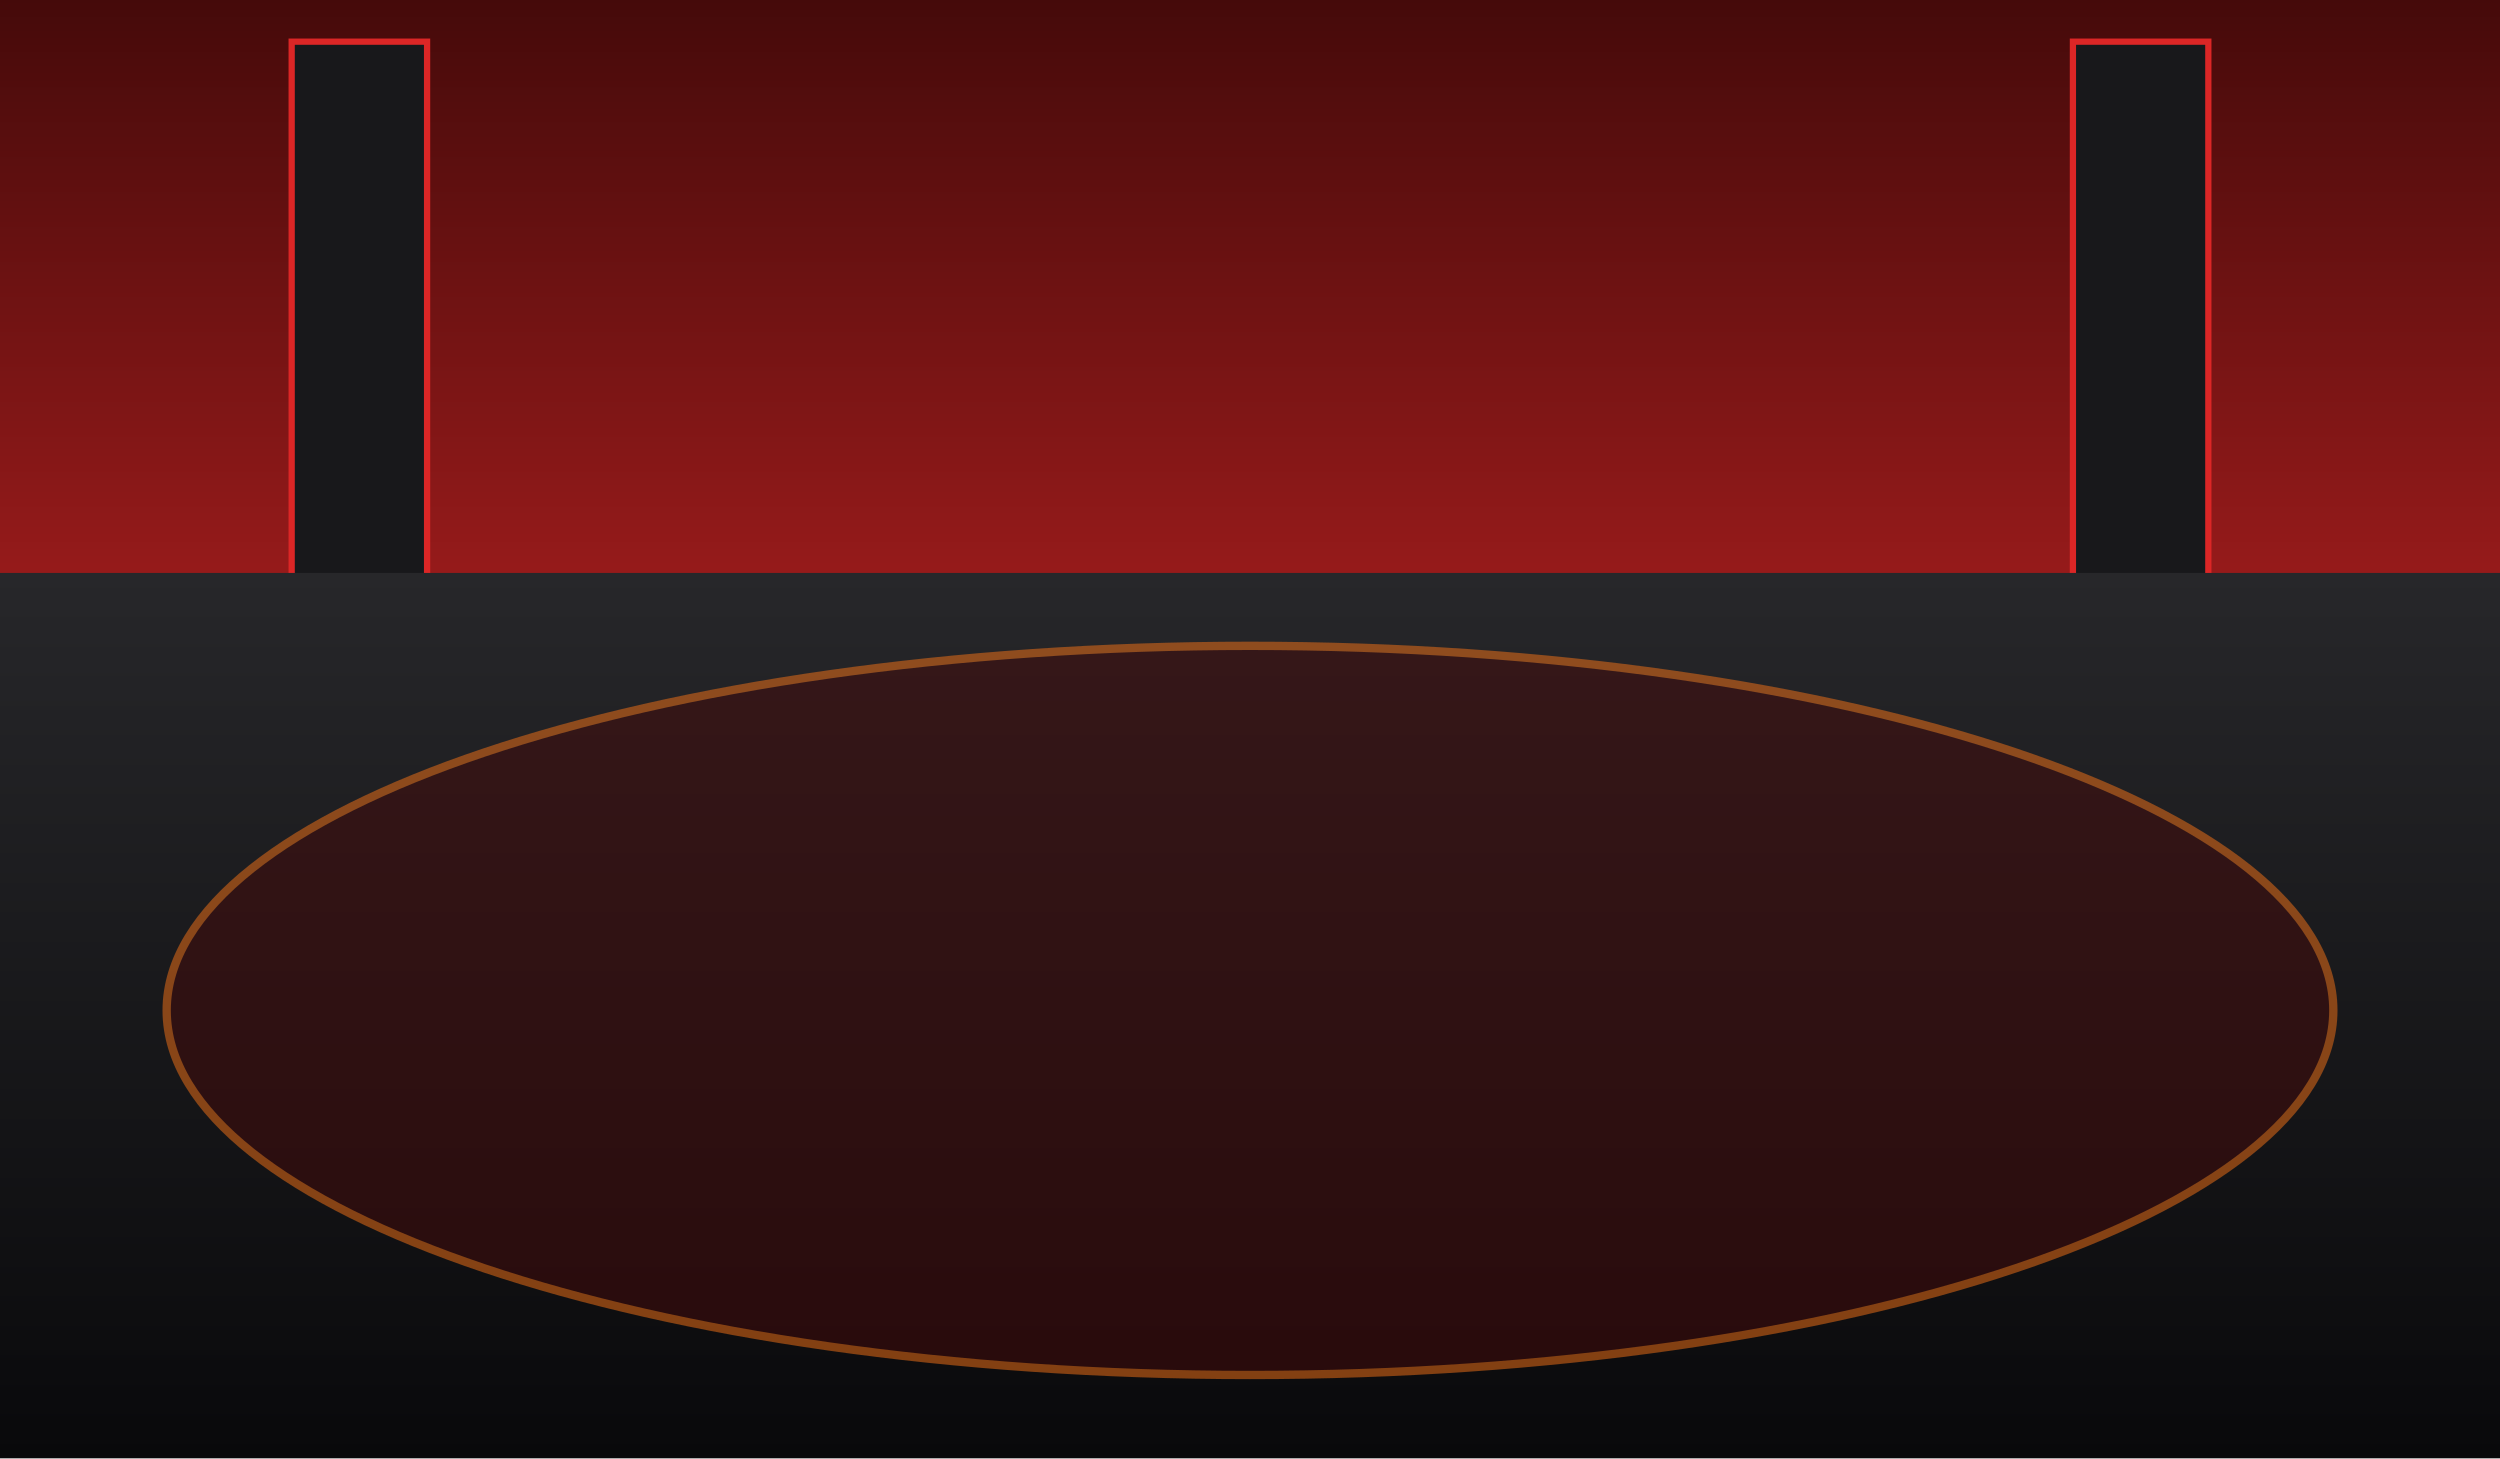
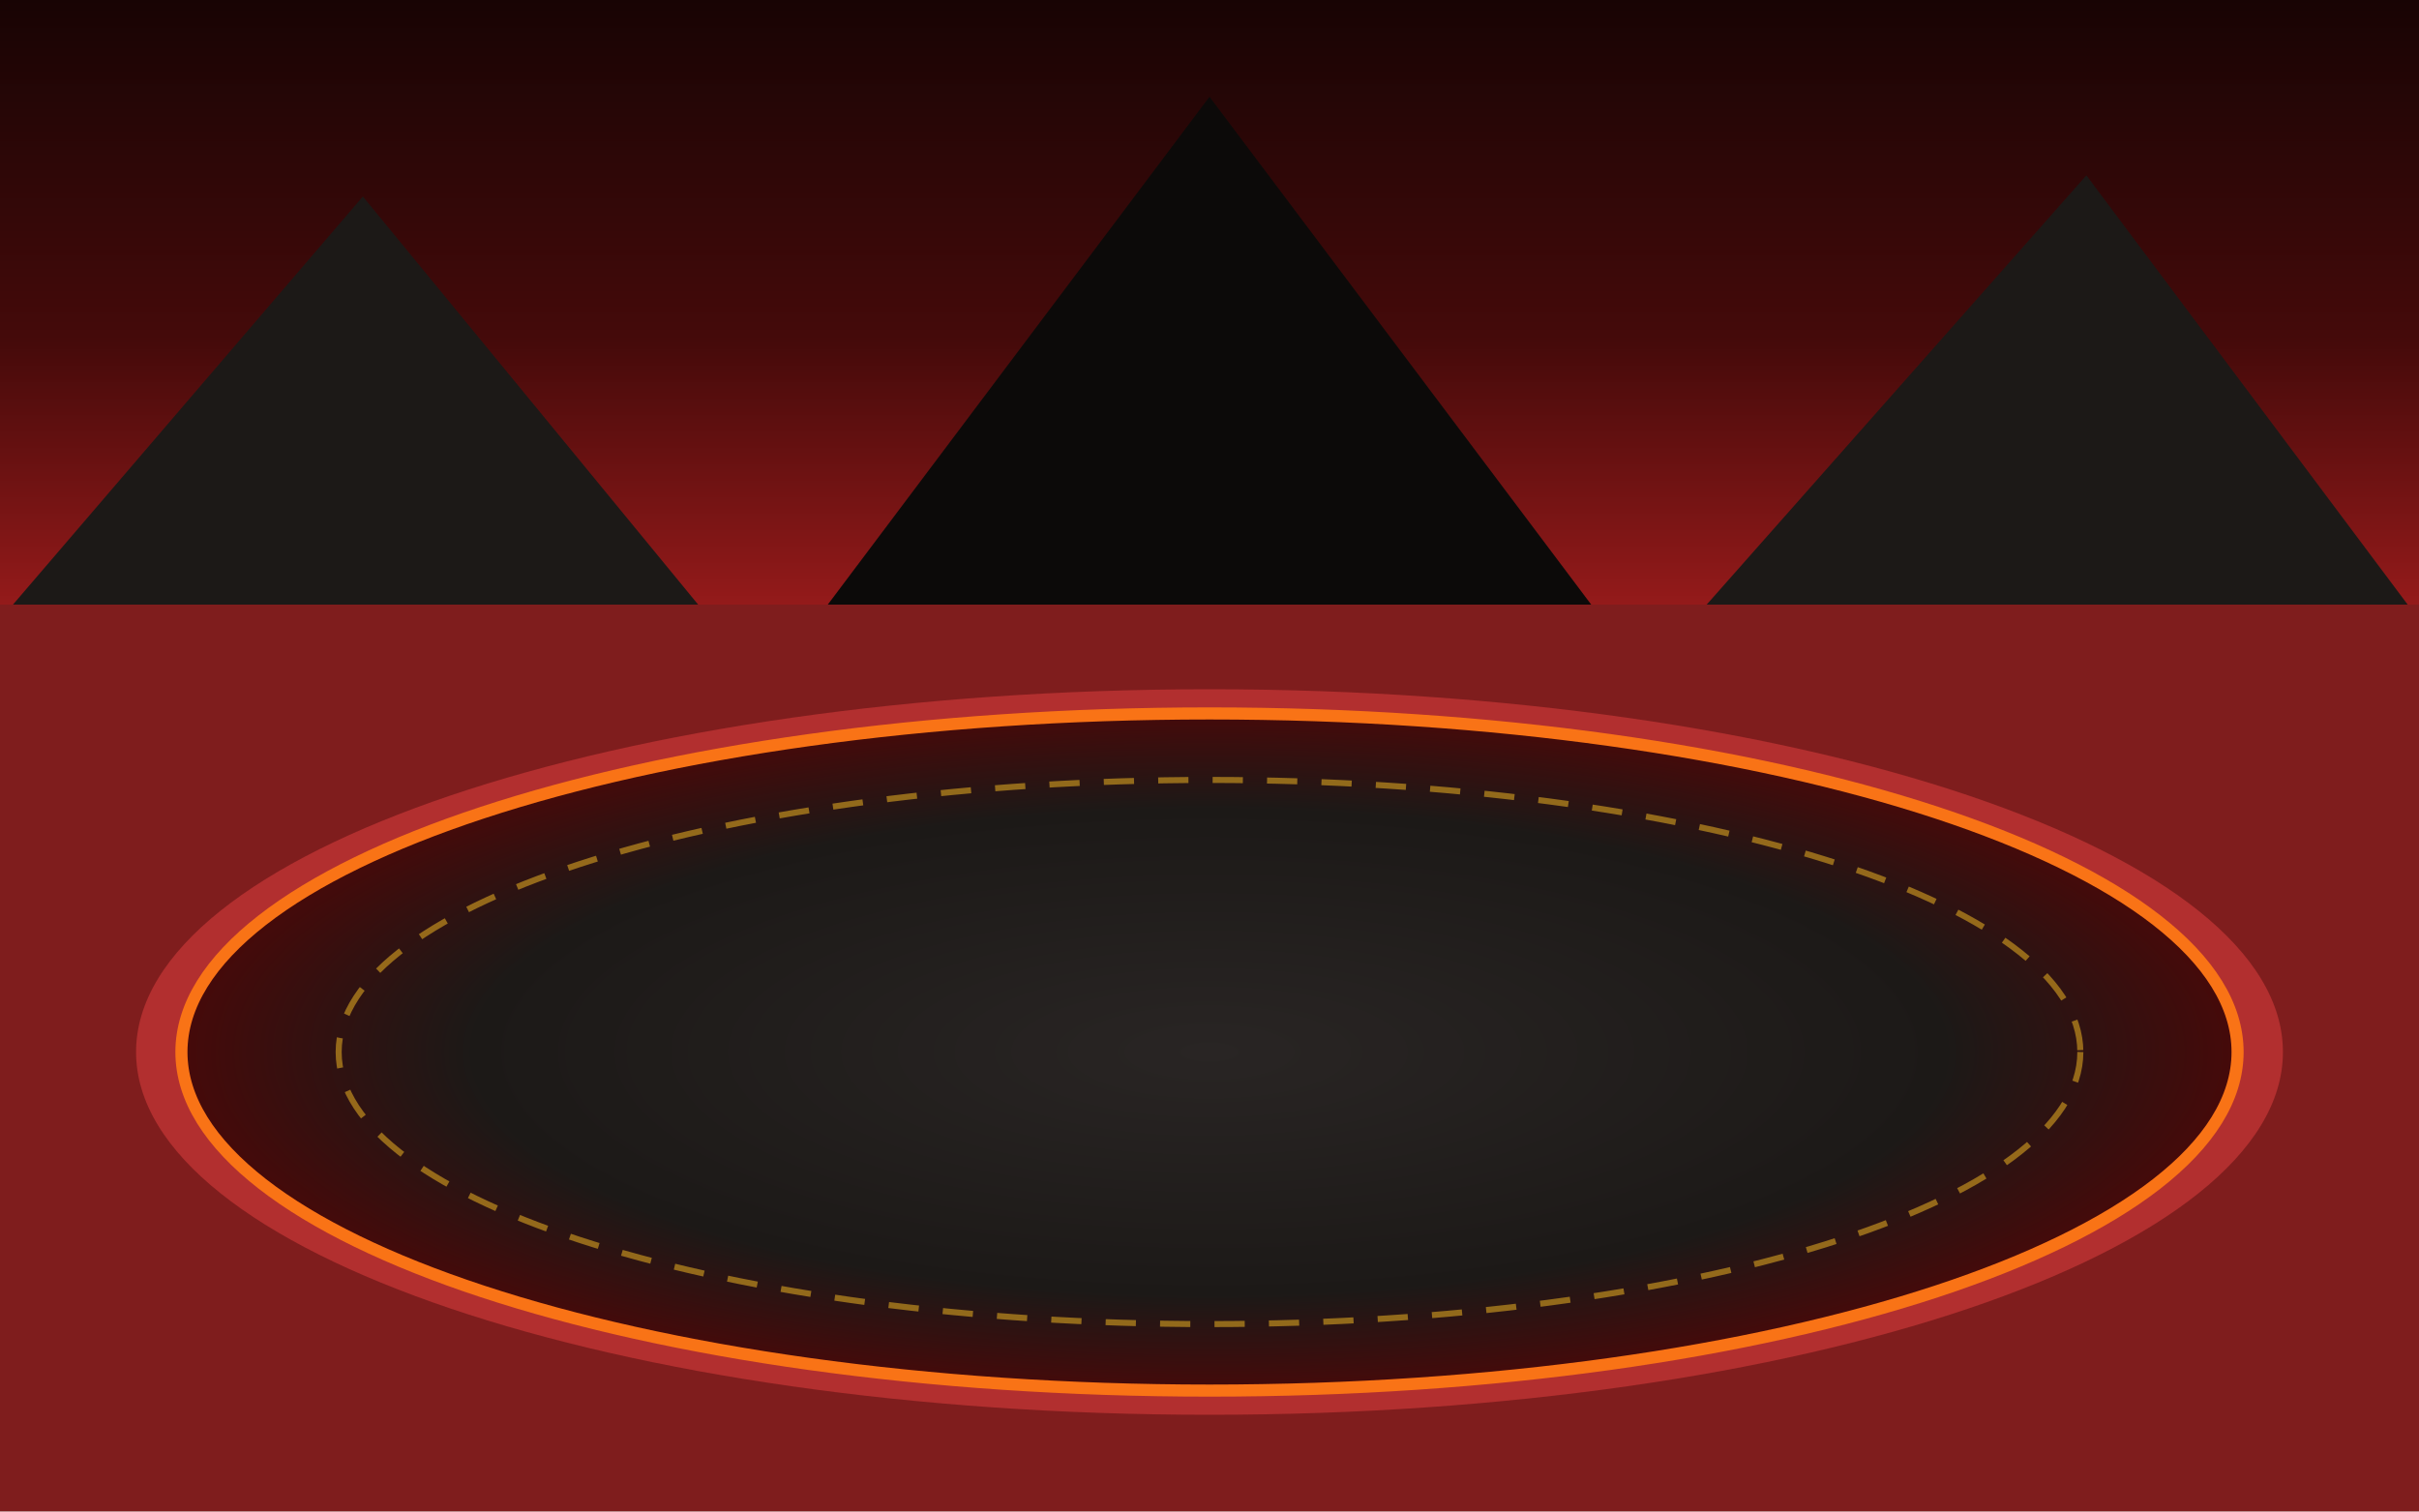
- <svg xmlns="http://www.w3.org/2000/svg" viewBox="0 0 1200 700" preserveAspectRatio="xMidYMid slice">
+ <svg xmlns="http://www.w3.org/2000/svg" viewBox="0 0 800 500" preserveAspectRatio="none">
  <defs>
-     <linearGradient id="tsky" x1="0" y1="0" x2="0" y2="1">
-       <stop offset="0%" stop-color="#450a0a" />
+     <linearGradient id="lavaSky" x1="0" y1="0" x2="0" y2="1">
+       <stop offset="0%" stop-color="#180404" />
+       <stop offset="55%" stop-color="#450a0a" />
      <stop offset="100%" stop-color="#991b1b" />
    </linearGradient>
-     <linearGradient id="tfloor" x1="0" y1="0" x2="0" y2="1">
-       <stop offset="0%" stop-color="#27272a" />
-       <stop offset="100%" stop-color="#09090b" />
-     </linearGradient>
+     <radialGradient id="obsidianArena" cx="50%" cy="50%" r="50%">
+       <stop offset="0%" stop-color="#292524" />
+       <stop offset="72%" stop-color="#1c1917" />
+       <stop offset="100%" stop-color="#450a0a" />
+     </radialGradient>
  </defs>
-   <rect width="1200" height="285" fill="url(#tsky)" />
-   <rect x="140" y="20" width="65" height="265" fill="#18181b" stroke="#dc2626" stroke-width="3" />
-   <rect x="995" y="20" width="65" height="265" fill="#18181b" stroke="#dc2626" stroke-width="3" />
-   <rect y="275" width="1200" height="425" fill="url(#tfloor)" />
-   <ellipse cx="600" cy="485" rx="520" ry="175" fill="#450a0a" opacity="0.5" stroke="#f97316" stroke-width="4" />
+   <rect width="800" height="205" fill="url(#lavaSky)" />
+   <polygon points="0,205 120,65 235,205" fill="#1c1917" />
+   <polygon points="270,205 400,32 530,205" fill="#0c0a09" />
+   <polygon points="560,205 690,58 800,205" fill="#1c1917" />
+   <rect y="200" width="800" height="300" fill="#7f1d1d" />
+   <ellipse cx="400" cy="348" rx="355" ry="120" fill="#ef4444" opacity="0.45" />
+   <ellipse cx="400" cy="348" rx="340" ry="112" fill="url(#obsidianArena)" stroke="#f97316" stroke-width="4" />
+   <ellipse cx="400" cy="348" rx="288" ry="90" fill="none" stroke="#fbbf24" stroke-width="2" stroke-dasharray="10 8" opacity="0.5" />
</svg>
